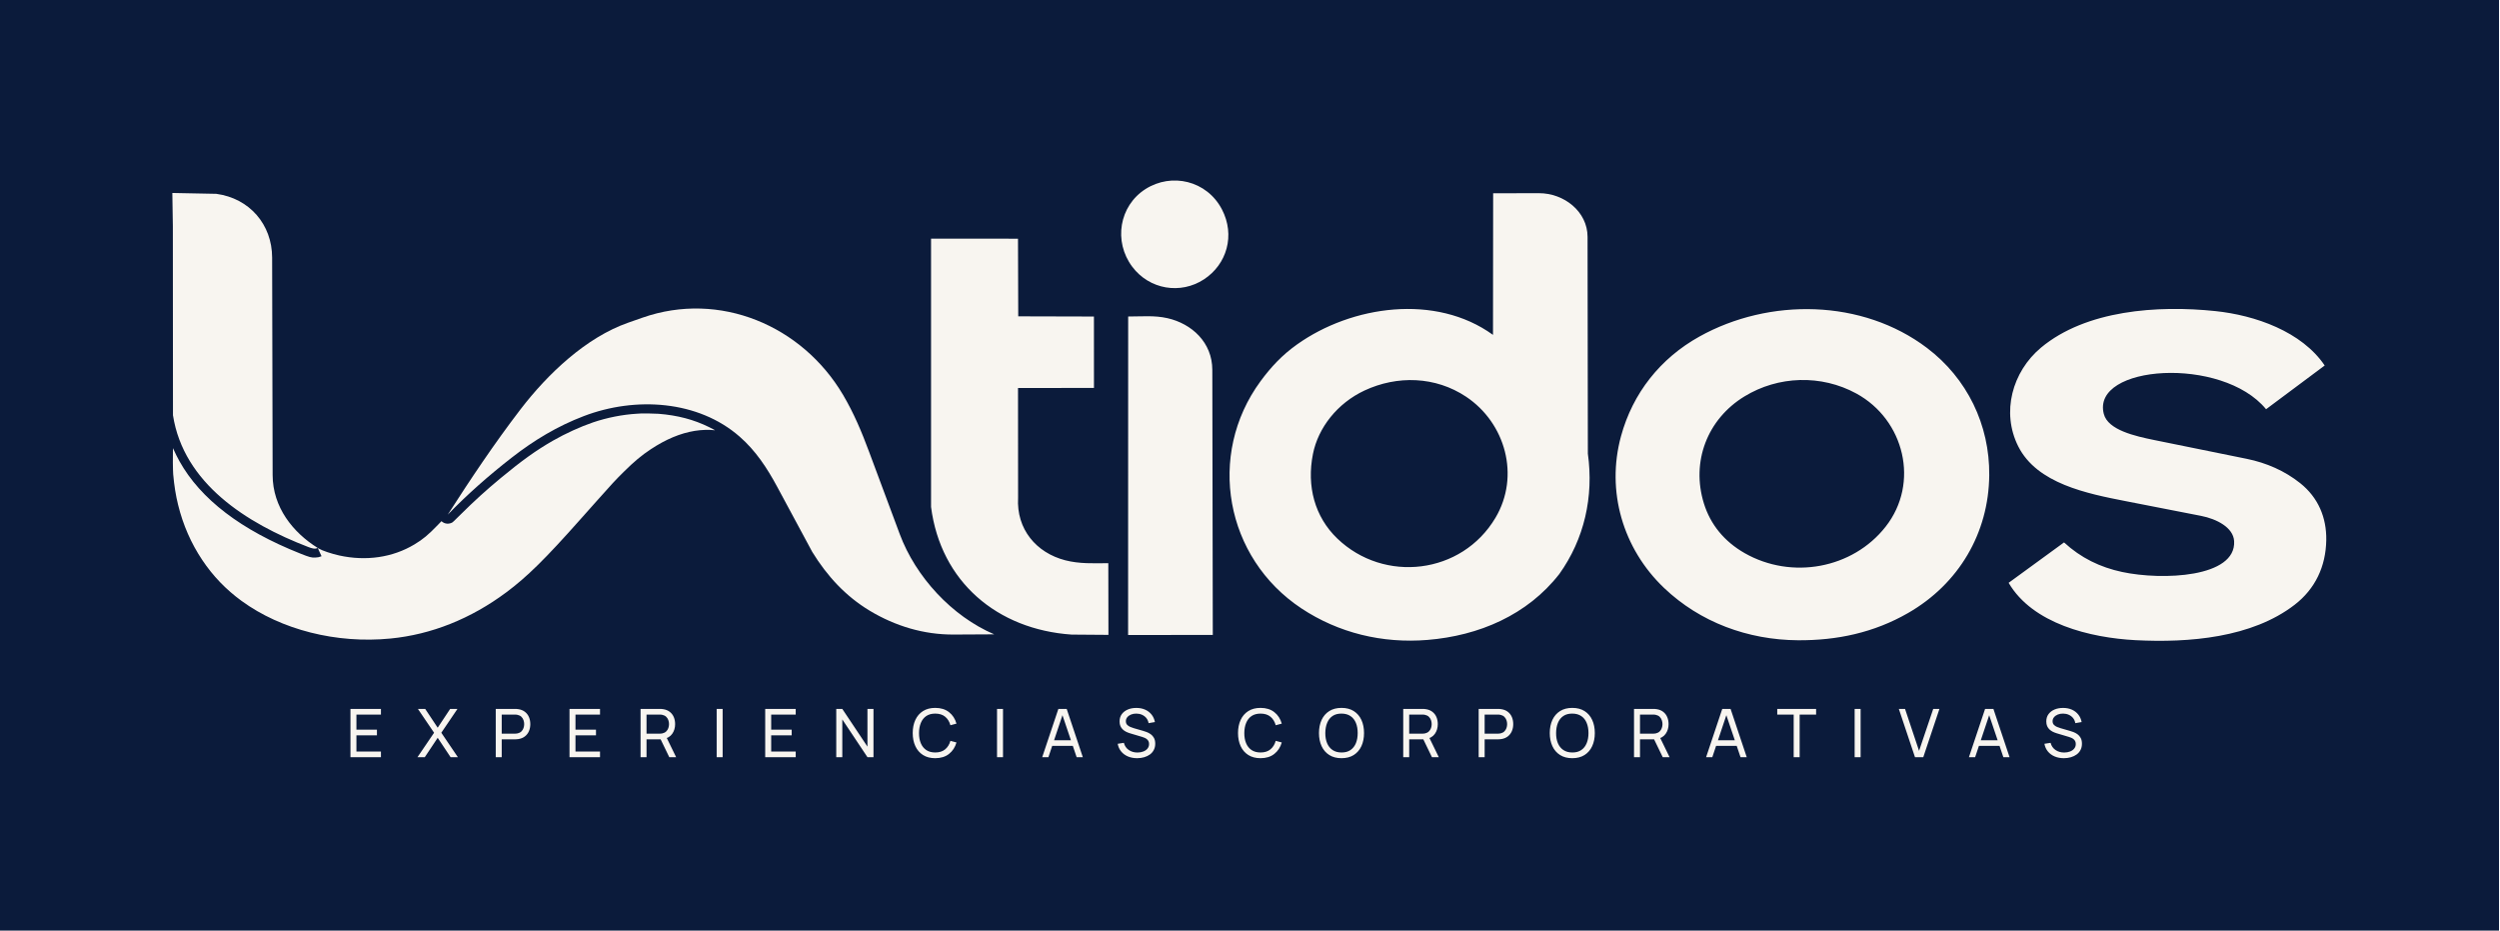
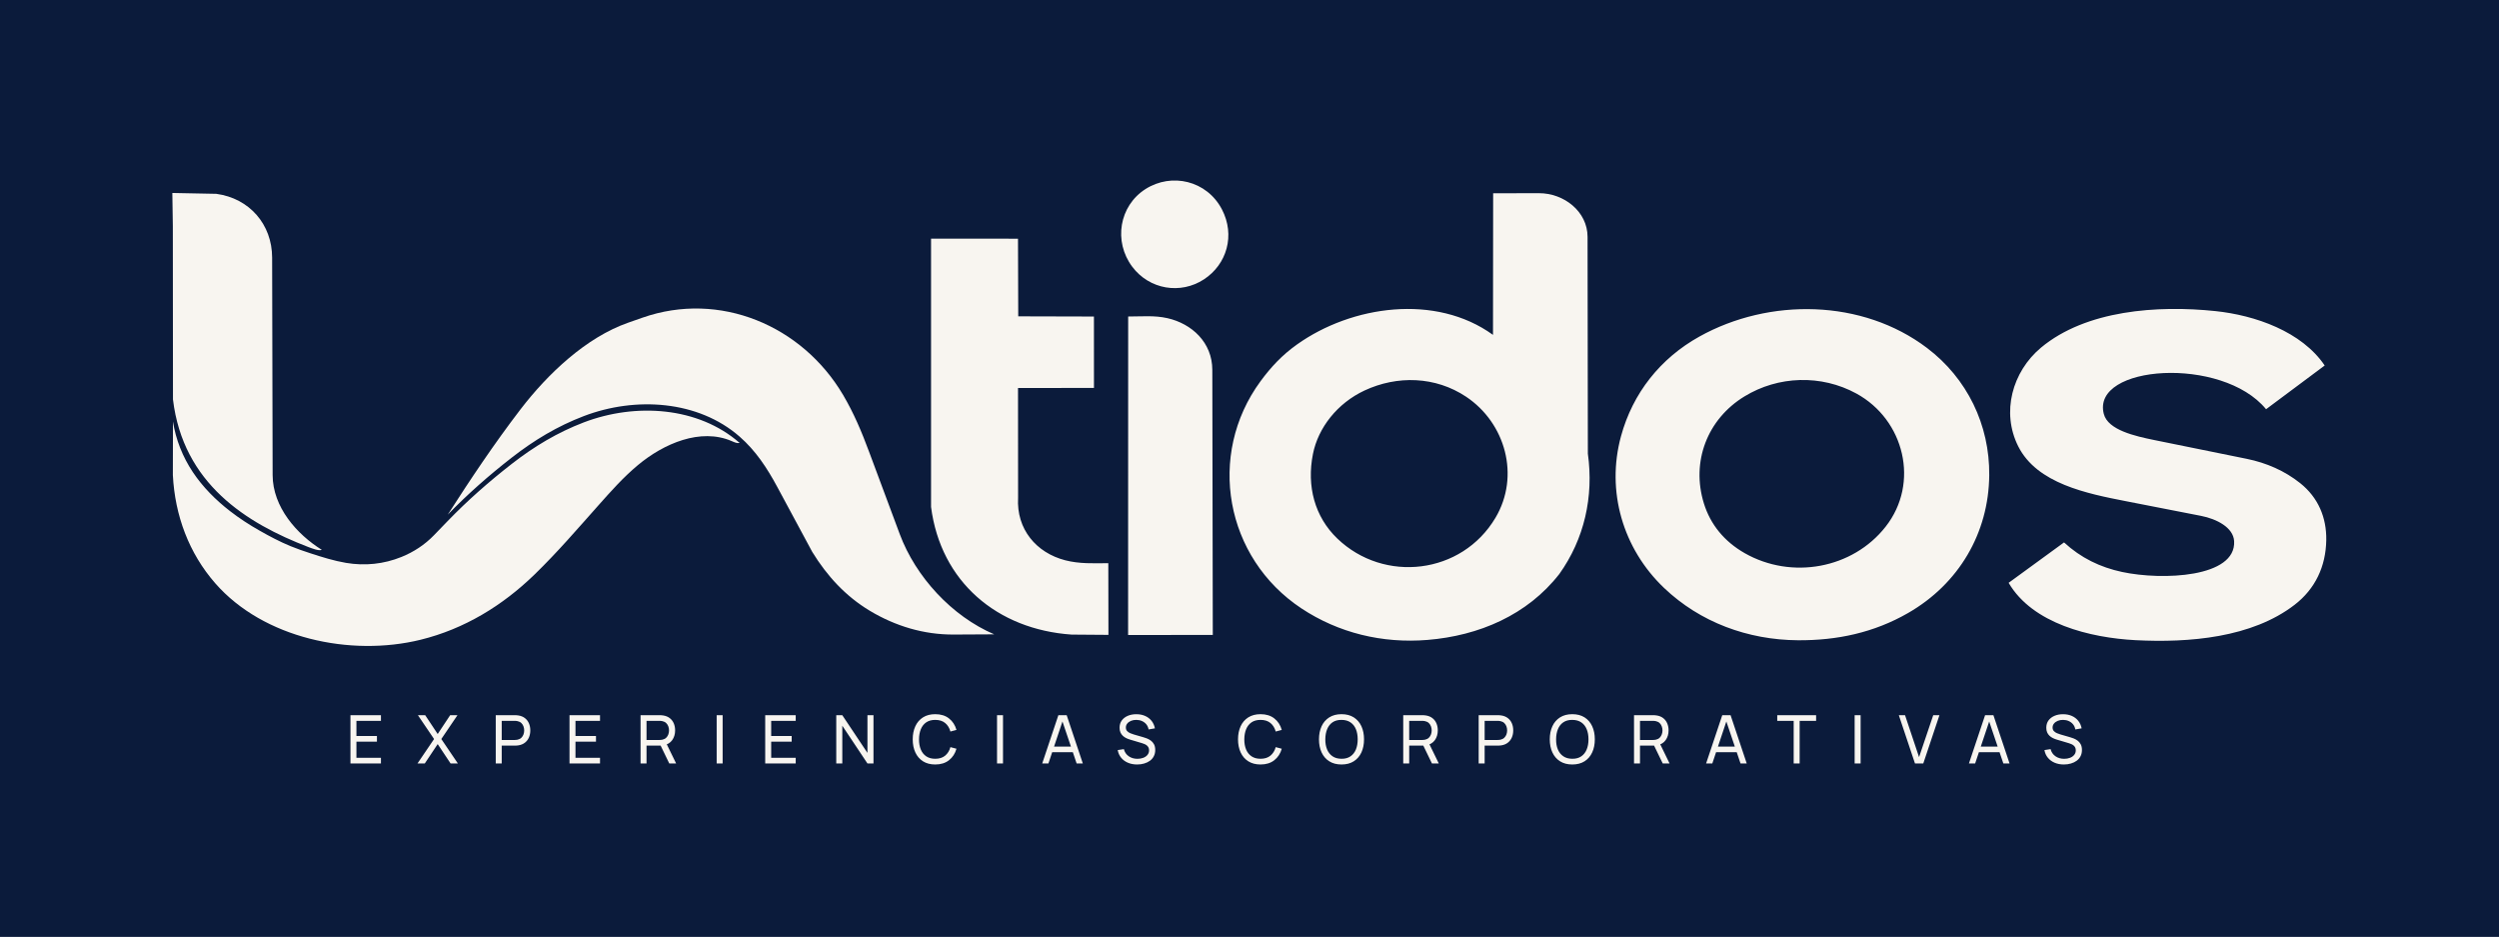
- <svg xmlns="http://www.w3.org/2000/svg" viewBox="-80 -80 1160 431.8" width="1160" height="431.8">
-   <rect id="Fondo" x="-80" y="-80" width="1160" height="431.8" fill="#0B1B3B" />
+ <svg xmlns="http://www.w3.org/2000/svg" viewBox="-80 -80 1160 434.72" width="1160" height="434.72">
+   <rect id="Fondo" x="-80" y="-80" width="1160" height="434.72" fill="#0B1B3B" />
  <g id="Logotipo">
-     <path id="gesto" fill="#F8F5F0" fill-rule="nonzero" d="M67.49 174.25C66.16 174.87 64.9 174.49 63.15 173.83C34.37 162.8 5.22 144.25 0.29 112.66L0.24 24.92L0 9.54L20.41 9.94C35.82 12.03 46.28 24.14 46.32 39.53L46.55 140.42C46.58 155.34 55.94 167.06 67.49 174.25M263.35 122.62C244.1 105.76 215.02 103.9 190.99 113.07C178.77 117.73 167.96 124.23 157.64 132.26C146.92 140.61 137.03 149.29 127.84 158.8C138.49 142.21 149.4 125.88 161.56 110.01C174.23 93.48 192.04 76.57 211.62 69.72L218.26 67.39C253.97 54.9 292.29 70.93 311.37 103.28C316.36 111.75 319.95 120.3 323.44 129.69L337.66 167.85C345.03 187.62 361.81 205.92 381.5 214.33L362.65 214.43C348.81 214.5 335.59 210.5 323.73 203.38C312.52 196.65 303.88 187.22 297.05 176.11L280.86 146.05C276.04 137.09 270.78 129.12 263.35 122.62M217.42 111.86C217.17 111.88 216.38 111.92 215.65 111.97C208.96 112.36 201.8 113.78 195.28 115.99C189.43 117.98 182.5 121.14 176.63 124.5C168.92 128.92 162.12 133.79 152.45 141.81C145.48 147.59 140.32 152.29 133.66 158.88C130.8 161.74 130.18 162.31 129.82 162.5C128.27 163.27 126.51 163.11 125.24 162.09L124.92 161.83 123.23 163.58C118.81 168.17 116.3 170.27 112.36 172.62C102.25 178.69 89.92 180.49 77.43 177.73C73.87 176.94 69.69 175.53 68.03 174.57L67.51 174.26 67.61 174.49C67.65 174.63 68.05 175.47 68.47 176.4L69.25 178.08 69 178.18C68.15 178.53 67.45 178.66 66.35 178.71C64.48 178.77 63.65 178.55 59.39 176.85C31.86 165.92 13.13 151.61 3.28 133.97C2.43 132.46 1.19 129.98 0.65 128.7L0.33 127.94 0.27 128.97C0.17 130.71 0.25 138.52 0.39 140.03C0.88 145.45 1.57 149.78 2.68 154.28C4.97 163.57 8.71 172.11 13.89 179.85C18.82 187.24 24.92 193.57 32.13 198.82C50.55 212.25 76.21 218.74 101.24 216.28C120.22 214.43 138.52 207.13 155.02 194.84C164.64 187.68 173.14 179.31 189.39 160.99C191.66 158.46 195.17 154.5 197.22 152.2C203.7 144.88 205.86 142.56 209.51 138.96C214.27 134.23 217.84 131.25 222.12 128.43C229.04 123.85 235.78 121.02 242.47 119.93C245.49 119.43 249.21 119.31 251.68 119.63C251.96 119.68 251.95 119.66 251.39 119.34C251.05 119.15 250.07 118.64 249.18 118.2C242.06 114.69 234.55 112.7 225.67 112C224.34 111.89 218.52 111.79 217.42 111.86" />
+     <path id="gesto" fill="#F8F5F0" fill-rule="nonzero" d="M69.37 175.12C68.03 175.73 64.9 174.49 63.15 173.83C34.37 162.8 4.99 144.4 0.29 105.34L0.23 24.91L0 9.54L20.41 9.94C35.82 12.03 46.29 24.14 46.32 39.53L46.55 140.42C46.59 155.34 57.82 167.93 69.37 175.12M263.35 122.62C244.1 105.76 215.02 103.9 190.99 113.07C178.77 117.73 167.96 124.23 157.64 132.26C146.92 140.61 137.03 149.29 127.84 158.8C138.49 142.21 149.4 125.88 161.56 110.01C174.23 93.48 192.04 76.57 211.62 69.72L218.26 67.39C253.97 54.9 292.29 70.93 311.37 103.28C316.36 111.75 319.95 120.3 323.44 129.69L337.66 167.85C345.03 187.62 361.81 205.92 381.5 214.33L362.65 214.43C348.81 214.5 335.59 210.5 323.73 203.38C312.52 196.65 303.88 187.22 297.05 176.11L280.86 146.05C276.04 137.09 270.78 129.12 263.35 122.62M263.35 125.54C262.02 125.78 260.9 125.21 259.58 124.64C245.18 118.47 228.15 125.76 216.1 135.82C209.31 141.49 203.67 147.85 197.77 154.49C187.94 165.53 178.78 176.23 168.11 186.59C153.25 201.02 135.55 211.84 115.25 216.84C82.66 224.85 42.29 216.18 19.96 190.69C7.67 176.67 1.19 159.14 0.24 140.43L0.29 115.58C1.6 123.98 4.79 131.99 9.51 139.06C14.17 146.05 20.18 152.05 26.81 157.18C31.13 160.52 35.72 163.51 40.48 166.2C45.1 168.83 49.89 171.36 54.8 173.39C57.86 174.65 60.99 175.71 64.13 176.74C69.55 178.51 75.01 180.22 80.64 181.18C89.36 182.65 98.13 181.76 106.35 178.43C112.04 176.13 117.16 172.77 121.42 168.37L127.84 161.73C137.03 152.22 146.92 143.53 157.64 135.18C167.96 127.15 178.77 120.66 190.99 115.99C215.02 106.83 244.1 108.69 263.35 125.54" />
    <path id="letras" fill="#F8F5F0" fill-rule="nonzero" d="M392.58 150.98C391.76 165.52 400.99 176.5 414.5 179.98C420.99 181.65 427.49 181.39 434.46 181.31L434.52 214.58L417.41 214.45C382.86 212.06 356.64 189.92 352.18 155.2L352.18 30.73L392.54 30.76L392.65 66.78L427.79 66.87L427.8 100L392.55 100.04ZM392.58 150.98M482.74 91.62L482.96 214.62L443.65 214.63L443.68 66.86C450.07 66.87 455.84 66.26 461.89 67.63C473.23 70.2 482.72 78.89 482.74 91.62M614.18 160.24C625.72 140.78 618.76 116.23 600.56 104.09C586.34 94.6 568.57 94.09 553.36 101.21C540.75 107.12 531.87 118.47 529.45 130.66C526.47 145.59 530.27 159.8 540.75 169.87C562.49 190.77 598.56 186.56 614.18 160.24M643.82 186.33C628.98 205.36 606.53 214.98 582.59 216.93C561.62 218.64 541.33 213.69 524.14 202.32C488.69 178.86 479.98 131.13 505.14 96.86C509.95 90.32 515.12 84.77 522.02 79.86C547.45 61.74 586.43 56.14 613.03 75.39L613.1 9.68L634.31 9.64C646.06 9.61 656.91 18.22 656.92 29.89L657.06 130.48C659.85 150.51 655.42 170.08 643.82 186.33M729.86 176.66C751.58 189.05 779.95 183.94 795.3 164.36C811.18 144.12 804.02 114.79 781.7 102.6C765.41 93.71 745.45 94.33 729.73 103.95C712.47 114.5 704.93 134.26 710.92 153.58C713.95 163.34 720.35 171.23 729.86 176.66M805.72 204.43C789.86 213.56 772.72 217.2 754.6 217.08C731.37 216.92 709.19 208.77 692.43 192.8C673.29 174.57 665.49 147.88 672.45 122.39C677.9 102.41 690.69 86.27 708.83 76.17C741.3 58.1 784.47 58.72 814.49 81.45C833.13 95.57 843.61 117.11 843.38 140.53C843.11 167.38 829.24 190.91 805.72 204.43M985.12 200.63C965.33 215.89 936.18 218.34 911.26 217.04C890.28 215.95 863.46 209.41 852.38 190.43L878.1 171.68C885.91 178.88 894.88 183.23 905.07 185.4C923.74 189.39 958.05 187.99 957.05 171.08C956.67 164.71 948.88 160.77 941.67 159.36L906.86 152.56C888.69 149.01 865.56 144.41 856.84 127.11C848.88 111.31 854.06 92.45 867.41 81.3C888.3 63.88 921.52 61.55 948.27 64.34C966.88 66.28 988.44 73.85 999.09 89.59L971.88 109.88C951.51 85.06 890.64 89.24 896.56 112.08C898.5 119.57 911.18 122.39 920.06 124.2L962.89 132.9C972.08 134.77 980.53 138.46 987.72 144.19C996.09 150.86 1000 160.15 999.82 170.64C999.61 182.79 994.75 193.21 985.12 200.63" />
    <path id="punto-i" fill="#F8F5F0" fill-rule="nonzero" d="M487.2 17.15C493.45 29.14 489.52 42.64 478.86 49.62C468.05 56.71 453.56 54.39 445.6 43.8C436.74 32.01 439.56 15.5 451.69 7.75C463.83 0 480.21 3.76 487.2 17.15" />
  </g>
  <g id="Descriptor">
-     <path id="descriptor" fill="#F8F5F0" fill-rule="nonzero" d="M96.83 271.33L82.68 271.33L82.68 248.93L96.83 248.93L96.83 251.56L85.45 251.56L85.45 258.57L94.97 258.57L94.97 261.2L85.45 261.2L85.45 268.7L96.83 268.7L96.83 271.33ZM117.18 271.33L113.79 271.33L121.49 259.99L113.99 248.93L117.37 248.93L123.17 257.66L128.96 248.93L132.35 248.93L124.85 259.99L132.54 271.33L129.16 271.33L123.17 262.34L117.18 271.33ZM152.89 271.33L150.12 271.33L150.12 248.93L158.97 248.93Q159.3 248.93 159.75 248.95Q160.2 248.98 160.62 249.05L160.62 249.05Q162.44 249.33 163.67 250.3Q164.91 251.26 165.53 252.73Q166.16 254.2 166.16 255.99L166.16 255.99Q166.16 257.77 165.53 259.24Q164.9 260.71 163.66 261.68Q162.42 262.65 160.62 262.93L160.62 262.93Q160.2 262.99 159.75 263.02Q159.3 263.05 158.97 263.05L158.97 263.05L152.89 263.05L152.89 271.33ZM152.89 251.56L152.89 260.43L158.88 260.43Q159.17 260.43 159.55 260.39Q159.93 260.36 160.28 260.29L160.28 260.29Q161.35 260.04 162.03 259.38Q162.7 258.71 163.01 257.82Q163.32 256.93 163.32 255.99L163.32 255.99Q163.32 255.06 163.01 254.16Q162.7 253.27 162.03 252.6Q161.35 251.93 160.28 251.7L160.28 251.7Q159.93 251.61 159.55 251.58Q159.17 251.56 158.88 251.56L158.88 251.56L152.89 251.56ZM198.52 271.33L184.36 271.33L184.36 248.93L198.52 248.93L198.52 251.56L187.13 251.56L187.13 258.57L196.65 258.57L196.65 261.2L187.13 261.2L187.13 268.7L198.52 268.7L198.52 271.33ZM220.11 271.33L217.34 271.33L217.34 248.93L226.19 248.93Q226.52 248.93 226.97 248.95Q227.42 248.98 227.84 249.05L227.84 249.05Q229.66 249.33 230.9 250.3Q232.13 251.26 232.76 252.73Q233.38 254.2 233.38 255.99L233.38 255.99Q233.38 258.59 232.03 260.5Q230.67 262.4 228.06 262.88L228.06 262.88L227 263.05L220.11 263.05L220.11 271.33ZM233.85 271.33L230.67 271.33L226.25 262.21L228.99 261.37L233.85 271.33ZM220.11 251.56L220.11 260.43L226.1 260.43Q226.39 260.43 226.78 260.39Q227.16 260.36 227.5 260.29L227.5 260.29Q228.57 260.04 229.25 259.38Q229.93 258.71 230.24 257.82Q230.55 256.93 230.55 255.99L230.55 255.99Q230.55 255.06 230.24 254.16Q229.93 253.27 229.25 252.6Q228.57 251.93 227.5 251.7L227.5 251.7Q227.16 251.61 226.78 251.58Q226.39 251.56 226.1 251.56L226.1 251.56L220.11 251.56ZM255.44 271.33L252.67 271.33L252.67 248.93L255.44 248.93L255.44 271.33ZM289.36 271.33L275.2 271.33L275.2 248.93L289.36 248.93L289.36 251.56L277.97 251.56L277.97 258.57L287.49 258.57L287.49 261.2L277.97 261.2L277.97 268.7L289.36 268.7L289.36 271.33ZM310.98 271.33L308.18 271.33L308.18 248.93L310.98 248.93L322.66 266.43L322.66 248.93L325.46 248.93L325.46 271.33L322.66 271.33L310.98 253.81L310.98 271.33ZM354.12 271.8L354.12 271.8Q350.78 271.8 348.44 270.32Q346.11 268.84 344.89 266.21Q343.67 263.58 343.67 260.13L343.67 260.13Q343.67 256.68 344.89 254.05Q346.11 251.42 348.44 249.94Q350.78 248.46 354.12 248.46L354.12 248.46Q358.01 248.46 360.52 250.44Q363.03 252.41 363.98 255.76L363.98 255.76L361.17 256.51Q360.48 254 358.72 252.55Q356.97 251.11 354.12 251.11L354.12 251.11Q351.62 251.11 349.95 252.24Q348.29 253.38 347.45 255.41Q346.61 257.44 346.59 260.13L346.59 260.13Q346.58 262.81 347.42 264.84Q348.26 266.87 349.94 268.01Q351.62 269.15 354.12 269.15L354.12 269.15Q356.97 269.15 358.72 267.7Q360.48 266.24 361.17 263.75L361.17 263.75L363.98 264.5Q363.03 267.83 360.52 269.81Q358.01 271.8 354.12 271.8ZM385.58 271.33L382.81 271.33L382.81 248.93L385.58 248.93L385.58 271.33ZM406.66 271.33L403.78 271.33L411.28 248.93L415.14 248.93L422.63 271.33L419.76 271.33L412.74 250.55L413.61 250.55L406.66 271.33ZM419.02 266.09L407.39 266.09L407.39 263.49L419.02 263.49L419.02 266.09ZM447.85 271.8L447.85 271.8Q445.47 271.8 443.57 270.99Q441.66 270.18 440.43 268.68Q439.19 267.18 438.82 265.12L438.82 265.12L441.68 264.67Q442.22 266.79 443.94 267.98Q445.66 269.17 447.99 269.17L447.99 269.17Q449.5 269.17 450.72 268.69Q451.94 268.22 452.66 267.33Q453.38 266.45 453.38 265.23L453.38 265.23Q453.38 264.49 453.12 263.95Q452.86 263.41 452.42 263.03Q451.98 262.65 451.42 262.39Q450.86 262.12 450.25 261.95L450.25 261.95L444.54 260.25Q443.61 259.97 442.74 259.55Q441.86 259.12 441.18 258.47Q440.5 257.83 440.09 256.92Q439.69 256.01 439.69 254.76L439.69 254.76Q439.69 252.77 440.72 251.36Q441.76 249.96 443.53 249.21Q445.3 248.46 447.53 248.48L447.53 248.48Q449.78 248.49 451.56 249.28Q453.34 250.07 454.52 251.53Q455.69 252.99 456.1 255.03L456.1 255.03L453.16 255.54Q452.92 254.17 452.12 253.18Q451.32 252.2 450.12 251.66Q448.93 251.12 447.5 251.11L447.5 251.11Q446.13 251.09 445.02 251.54Q443.92 251.99 443.26 252.8Q442.61 253.6 442.61 254.64L442.61 254.64Q442.61 255.67 443.2 256.3Q443.79 256.93 444.66 257.29Q445.52 257.66 446.34 257.89L446.34 257.89L450.61 259.12Q451.34 259.32 452.29 259.68Q453.25 260.04 454.15 260.68Q455.06 261.33 455.65 262.39Q456.24 263.46 456.24 265.08L456.24 265.08Q456.24 266.69 455.59 267.95Q454.95 269.21 453.8 270.06Q452.64 270.91 451.12 271.35Q449.6 271.8 447.85 271.8ZM505.12 271.8L505.12 271.8Q501.78 271.8 499.44 270.32Q497.11 268.84 495.89 266.21Q494.67 263.58 494.67 260.13L494.67 260.13Q494.67 256.68 495.89 254.05Q497.11 251.42 499.44 249.94Q501.78 248.46 505.12 248.46L505.12 248.46Q509.01 248.46 511.52 250.44Q514.03 252.41 514.98 255.76L514.98 255.76L512.17 256.51Q511.48 254 509.72 252.55Q507.97 251.11 505.12 251.11L505.12 251.11Q502.62 251.11 500.95 252.24Q499.29 253.38 498.45 255.41Q497.61 257.44 497.59 260.13L497.59 260.13Q497.58 262.81 498.42 264.84Q499.26 266.87 500.94 268.01Q502.62 269.15 505.12 269.15L505.12 269.15Q507.97 269.15 509.72 267.7Q511.48 266.24 512.17 263.75L512.17 263.75L514.98 264.5Q514.03 267.83 511.52 269.81Q509.01 271.8 505.12 271.8ZM542.71 271.8L542.71 271.8Q539.36 271.8 537.03 270.32Q534.69 268.84 533.47 266.21Q532.25 263.58 532.25 260.13L532.25 260.13Q532.25 256.68 533.47 254.05Q534.69 251.42 537.03 249.94Q539.36 248.46 542.71 248.46L542.71 248.46Q546.07 248.46 548.4 249.94Q550.73 251.42 551.95 254.05Q553.16 256.68 553.16 260.13L553.16 260.13Q553.16 263.58 551.95 266.21Q550.73 268.84 548.4 270.32Q546.07 271.8 542.71 271.8ZM542.71 269.15L542.71 269.15Q545.21 269.17 546.88 268.02Q548.55 266.88 549.39 264.84Q550.22 262.81 550.22 260.13L550.22 260.13Q550.22 257.44 549.39 255.42Q548.55 253.39 546.88 252.26Q545.21 251.12 542.71 251.11L542.71 251.11Q540.2 251.09 538.54 252.23Q536.89 253.36 536.05 255.4Q535.21 257.44 535.19 260.13L535.19 260.13Q535.18 262.81 536.02 264.83Q536.86 266.85 538.53 267.99Q540.2 269.14 542.71 269.15ZM574.13 271.33L571.36 271.33L571.36 248.93L580.21 248.93Q580.54 248.93 580.99 248.95Q581.44 248.98 581.86 249.05L581.86 249.05Q583.68 249.33 584.92 250.3Q586.16 251.26 586.78 252.73Q587.4 254.2 587.4 255.99L587.4 255.99Q587.4 258.59 586.05 260.5Q584.69 262.4 582.08 262.88L582.08 262.88L581.02 263.05L574.13 263.05L574.13 271.33ZM587.87 271.33L584.69 271.33L580.28 262.21L583.01 261.37L587.87 271.33ZM574.13 251.56L574.13 260.43L580.12 260.43Q580.42 260.43 580.8 260.39Q581.18 260.36 581.52 260.29L581.52 260.29Q582.59 260.04 583.27 259.38Q583.95 258.71 584.26 257.82Q584.57 256.93 584.57 255.99L584.57 255.99Q584.57 255.06 584.26 254.16Q583.95 253.27 583.27 252.6Q582.59 251.93 581.52 251.7L581.52 251.7Q581.18 251.61 580.8 251.58Q580.42 251.56 580.12 251.56L580.12 251.56L574.13 251.56ZM609.15 271.33L606.38 271.33L606.38 248.93L615.23 248.93Q615.56 248.93 616.01 248.95Q616.46 248.98 616.88 249.05L616.88 249.05Q618.7 249.33 619.94 250.3Q621.18 251.26 621.8 252.73Q622.42 254.2 622.42 255.99L622.42 255.99Q622.42 257.77 621.79 259.24Q621.16 260.71 619.92 261.68Q618.69 262.65 616.88 262.93L616.88 262.93Q616.46 262.99 616.01 263.02Q615.56 263.05 615.23 263.05L615.23 263.05L609.15 263.05L609.15 271.33ZM609.15 251.56L609.15 260.43L615.14 260.43Q615.44 260.43 615.82 260.39Q616.2 260.36 616.54 260.29L616.54 260.29Q617.61 260.04 618.29 259.38Q618.97 258.71 619.28 257.82Q619.59 256.93 619.59 255.99L619.59 255.99Q619.59 255.06 619.28 254.16Q618.97 253.27 618.29 252.6Q617.61 251.93 616.54 251.7L616.54 251.7Q616.2 251.61 615.82 251.58Q615.44 251.56 615.14 251.56L615.14 251.56L609.15 251.56ZM649.83 271.8L649.83 271.8Q646.49 271.8 644.15 270.32Q641.82 268.84 640.6 266.21Q639.38 263.58 639.38 260.13L639.38 260.13Q639.38 256.68 640.6 254.05Q641.82 251.42 644.15 249.94Q646.49 248.46 649.83 248.46L649.83 248.46Q653.19 248.46 655.53 249.94Q657.86 251.42 659.07 254.05Q660.29 256.68 660.29 260.13L660.29 260.13Q660.29 263.58 659.07 266.21Q657.86 268.84 655.53 270.32Q653.19 271.8 649.83 271.8ZM649.83 269.15L649.83 269.15Q652.34 269.17 654.01 268.02Q655.68 266.88 656.51 264.84Q657.35 262.81 657.35 260.13L657.35 260.13Q657.35 257.44 656.51 255.42Q655.68 253.39 654.01 252.26Q652.34 251.12 649.83 251.11L649.83 251.11Q647.33 251.09 645.67 252.23Q644.01 253.36 643.17 255.4Q642.33 257.44 642.32 260.13L642.32 260.13Q642.3 262.81 643.14 264.83Q643.98 266.85 645.66 267.99Q647.33 269.14 649.83 269.15ZM681.26 271.33L678.49 271.33L678.49 248.93L687.34 248.93Q687.67 248.93 688.12 248.95Q688.57 248.98 688.99 249.05L688.99 249.05Q690.81 249.33 692.05 250.3Q693.28 251.26 693.9 252.73Q694.53 254.2 694.53 255.99L694.53 255.99Q694.53 258.59 693.17 260.5Q691.82 262.4 689.21 262.88L689.21 262.88L688.15 263.05L681.26 263.05L681.26 271.33ZM694.99 271.33L691.82 271.33L687.4 262.21L690.14 261.37L694.99 271.33ZM681.26 251.56L681.26 260.43L687.25 260.43Q687.54 260.43 687.92 260.39Q688.3 260.36 688.65 260.29L688.65 260.29Q689.72 260.04 690.4 259.38Q691.07 258.71 691.38 257.82Q691.7 256.93 691.7 255.99L691.7 255.99Q691.7 255.06 691.38 254.16Q691.07 253.27 690.4 252.6Q689.72 251.93 688.65 251.7L688.65 251.7Q688.3 251.61 687.92 251.58Q687.54 251.56 687.25 251.56L687.25 251.56L681.26 251.56ZM714.83 271.33L711.95 271.33L719.45 248.93L723.31 248.93L730.81 271.33L727.93 271.33L720.91 250.55L721.78 250.55L714.83 271.33ZM727.2 266.09L715.56 266.09L715.56 263.49L727.2 263.49L727.2 266.09ZM755.37 271.33L752.6 271.33L752.6 251.56L744.97 251.56L744.97 248.93L763.01 248.93L763.01 251.56L755.37 251.56L755.37 271.33ZM783.67 271.33L780.9 271.33L780.9 248.93L783.67 248.93L783.67 271.33ZM812.76 271.33L808.91 271.33L801.41 248.93L804.29 248.93L810.8 268.39L817.38 248.93L820.26 248.93L812.76 271.33ZM836.83 271.33L833.95 271.33L841.45 248.93L845.31 248.93L852.81 271.33L849.93 271.33L842.91 250.55L843.79 250.55L836.83 271.33ZM849.2 266.09L837.56 266.09L837.56 263.49L849.2 263.49L849.2 266.09ZM878.03 271.8L878.03 271.8Q875.65 271.8 873.74 270.99Q871.84 270.18 870.6 268.68Q869.36 267.18 868.99 265.12L868.99 265.12L871.85 264.67Q872.4 266.79 874.11 267.98Q875.83 269.17 878.17 269.17L878.17 269.17Q879.68 269.17 880.9 268.69Q882.12 268.22 882.83 267.33Q883.55 266.45 883.55 265.23L883.55 265.23Q883.55 264.49 883.29 263.95Q883.04 263.41 882.59 263.03Q882.15 262.65 881.59 262.39Q881.03 262.12 880.42 261.95L880.42 261.95L874.71 260.25Q873.78 259.97 872.91 259.55Q872.04 259.12 871.35 258.47Q870.67 257.83 870.26 256.92Q869.86 256.01 869.86 254.76L869.86 254.76Q869.86 252.77 870.89 251.36Q871.93 249.96 873.7 249.21Q875.48 248.46 877.7 248.48L877.7 248.48Q879.96 248.49 881.74 249.28Q883.52 250.07 884.69 251.53Q885.87 252.99 886.27 255.03L886.27 255.03L883.33 255.54Q883.1 254.17 882.3 253.18Q881.5 252.2 880.3 251.66Q879.1 251.12 877.67 251.11L877.67 251.11Q876.3 251.09 875.2 251.54Q874.09 251.99 873.44 252.8Q872.78 253.6 872.78 254.64L872.78 254.64Q872.78 255.67 873.38 256.3Q873.97 256.93 874.83 257.29Q875.69 257.66 876.52 257.89L876.52 257.89L880.78 259.12Q881.51 259.32 882.47 259.68Q883.42 260.04 884.33 260.68Q885.23 261.33 885.82 262.39Q886.41 263.46 886.41 265.08L886.41 265.08Q886.41 266.69 885.77 267.95Q885.12 269.21 883.97 270.06Q882.82 270.91 881.29 271.35Q879.77 271.8 878.03 271.8Z" />
+     <path id="descriptor" fill="#F8F5F0" fill-rule="nonzero" d="M96.83 274.25L82.68 274.25L82.68 251.85L96.83 251.85L96.83 254.48L85.45 254.48L85.45 261.49L94.97 261.49L94.97 264.12L85.45 264.12L85.45 271.62L96.83 271.62L96.83 274.25ZM117.18 274.25L113.79 274.25L121.49 262.91L113.99 251.85L117.37 251.85L123.17 260.58L128.96 251.85L132.35 251.85L124.85 262.91L132.54 274.25L129.16 274.25L123.17 265.26L117.18 274.25ZM152.89 274.25L150.12 274.25L150.12 251.85L158.97 251.85Q159.3 251.85 159.75 251.87Q160.2 251.9 160.62 251.97L160.62 251.97Q162.44 252.25 163.67 253.22Q164.91 254.18 165.53 255.65Q166.16 257.12 166.16 258.91L166.16 258.91Q166.16 260.69 165.53 262.16Q164.9 263.63 163.66 264.6Q162.42 265.57 160.62 265.85L160.62 265.85Q160.2 265.91 159.75 265.94Q159.3 265.97 158.97 265.97L158.97 265.97L152.89 265.97L152.89 274.25ZM152.89 254.48L152.89 263.35L158.88 263.35Q159.17 263.35 159.55 263.31Q159.93 263.28 160.28 263.21L160.28 263.21Q161.35 262.96 162.03 262.3Q162.7 261.63 163.01 260.74Q163.32 259.85 163.32 258.91L163.32 258.91Q163.32 257.98 163.01 257.08Q162.7 256.19 162.03 255.52Q161.35 254.85 160.28 254.62L160.28 254.62Q159.93 254.53 159.55 254.5Q159.17 254.48 158.88 254.48L158.88 254.48L152.89 254.48ZM198.52 274.25L184.36 274.25L184.36 251.85L198.52 251.85L198.52 254.48L187.13 254.48L187.13 261.49L196.65 261.49L196.65 264.12L187.13 264.12L187.13 271.62L198.52 271.62L198.52 274.25ZM220.11 274.25L217.34 274.25L217.34 251.85L226.19 251.85Q226.52 251.85 226.97 251.87Q227.42 251.9 227.84 251.97L227.84 251.97Q229.66 252.25 230.9 253.22Q232.13 254.18 232.76 255.65Q233.38 257.12 233.38 258.91L233.38 258.91Q233.38 261.51 232.03 263.42Q230.67 265.32 228.06 265.8L228.06 265.8L227 265.97L220.11 265.97L220.11 274.25ZM233.85 274.25L230.67 274.25L226.25 265.13L228.99 264.29L233.85 274.25ZM220.11 254.48L220.11 263.35L226.1 263.35Q226.39 263.35 226.78 263.31Q227.16 263.28 227.5 263.21L227.5 263.21Q228.57 262.96 229.25 262.3Q229.93 261.63 230.24 260.74Q230.55 259.85 230.55 258.91L230.55 258.91Q230.55 257.98 230.24 257.08Q229.93 256.19 229.25 255.52Q228.57 254.85 227.5 254.62L227.5 254.62Q227.16 254.53 226.78 254.5Q226.39 254.48 226.1 254.48L226.1 254.48L220.11 254.48ZM255.44 274.25L252.67 274.25L252.67 251.85L255.44 251.85L255.44 274.25ZM289.36 274.25L275.2 274.25L275.2 251.85L289.36 251.85L289.36 254.48L277.97 254.48L277.97 261.49L287.49 261.49L287.49 264.12L277.97 264.12L277.97 271.62L289.36 271.62L289.36 274.25ZM310.98 274.25L308.18 274.25L308.18 251.85L310.98 251.85L322.66 269.35L322.66 251.85L325.46 251.85L325.46 274.25L322.66 274.25L310.98 256.73L310.98 274.25ZM354.12 274.72L354.12 274.72Q350.78 274.72 348.44 273.24Q346.11 271.76 344.89 269.13Q343.67 266.5 343.67 263.05L343.67 263.05Q343.67 259.6 344.89 256.97Q346.11 254.34 348.44 252.86Q350.78 251.38 354.12 251.38L354.12 251.38Q358.01 251.38 360.52 253.36Q363.03 255.33 363.98 258.68L363.98 258.68L361.17 259.43Q360.48 256.92 358.72 255.47Q356.97 254.03 354.12 254.03L354.12 254.03Q351.62 254.03 349.95 255.16Q348.29 256.3 347.45 258.33Q346.61 260.36 346.59 263.05L346.59 263.05Q346.58 265.73 347.42 267.76Q348.26 269.79 349.94 270.93Q351.62 272.07 354.12 272.07L354.12 272.07Q356.97 272.07 358.72 270.62Q360.48 269.16 361.17 266.67L361.17 266.67L363.98 267.42Q363.03 270.75 360.52 272.73Q358.01 274.72 354.12 274.72ZM385.58 274.25L382.81 274.25L382.81 251.85L385.58 251.85L385.58 274.25ZM406.66 274.25L403.78 274.25L411.28 251.85L415.14 251.85L422.63 274.25L419.76 274.25L412.74 253.47L413.61 253.47L406.66 274.25ZM419.02 269.01L407.39 269.01L407.39 266.41L419.02 266.41L419.02 269.01ZM447.85 274.72L447.85 274.72Q445.47 274.72 443.57 273.91Q441.66 273.1 440.43 271.6Q439.19 270.1 438.82 268.04L438.82 268.04L441.68 267.59Q442.22 269.71 443.94 270.9Q445.66 272.09 447.99 272.09L447.99 272.09Q449.5 272.09 450.72 271.61Q451.94 271.14 452.66 270.25Q453.38 269.37 453.38 268.15L453.38 268.15Q453.38 267.41 453.12 266.87Q452.86 266.33 452.42 265.95Q451.98 265.57 451.42 265.31Q450.86 265.04 450.25 264.87L450.25 264.87L444.54 263.17Q443.61 262.89 442.74 262.47Q441.86 262.04 441.18 261.39Q440.5 260.75 440.09 259.84Q439.69 258.93 439.69 257.68L439.69 257.68Q439.69 255.69 440.72 254.28Q441.76 252.88 443.53 252.13Q445.3 251.38 447.53 251.4L447.53 251.4Q449.78 251.41 451.56 252.2Q453.34 252.99 454.52 254.45Q455.69 255.91 456.1 257.95L456.1 257.95L453.16 258.46Q452.92 257.09 452.12 256.1Q451.32 255.12 450.12 254.58Q448.93 254.04 447.5 254.03L447.5 254.03Q446.13 254.01 445.02 254.46Q443.92 254.91 443.26 255.72Q442.61 256.52 442.61 257.56L442.61 257.56Q442.61 258.59 443.2 259.22Q443.79 259.85 444.66 260.21Q445.52 260.58 446.34 260.81L446.34 260.81L450.61 262.04Q451.34 262.24 452.29 262.6Q453.25 262.96 454.15 263.6Q455.06 264.25 455.65 265.31Q456.24 266.38 456.24 268L456.24 268Q456.24 269.61 455.59 270.87Q454.95 272.13 453.8 272.98Q452.64 273.83 451.12 274.27Q449.6 274.72 447.85 274.72ZM505.12 274.72L505.12 274.72Q501.78 274.72 499.44 273.24Q497.11 271.76 495.89 269.13Q494.67 266.5 494.67 263.05L494.67 263.05Q494.67 259.6 495.89 256.97Q497.11 254.34 499.44 252.86Q501.78 251.38 505.12 251.38L505.12 251.38Q509.01 251.38 511.52 253.36Q514.03 255.33 514.98 258.68L514.98 258.68L512.17 259.43Q511.48 256.92 509.72 255.47Q507.97 254.03 505.12 254.03L505.12 254.03Q502.62 254.03 500.95 255.16Q499.29 256.3 498.45 258.33Q497.61 260.36 497.59 263.05L497.59 263.05Q497.58 265.73 498.42 267.76Q499.26 269.79 500.94 270.93Q502.62 272.07 505.12 272.07L505.12 272.07Q507.97 272.07 509.72 270.62Q511.48 269.16 512.17 266.67L512.17 266.67L514.98 267.42Q514.03 270.75 511.52 272.73Q509.01 274.72 505.12 274.72ZM542.71 274.72L542.71 274.72Q539.36 274.72 537.03 273.24Q534.69 271.76 533.47 269.13Q532.25 266.5 532.25 263.05L532.25 263.05Q532.25 259.6 533.47 256.97Q534.69 254.34 537.03 252.86Q539.36 251.38 542.71 251.38L542.71 251.38Q546.07 251.38 548.4 252.86Q550.73 254.34 551.95 256.97Q553.16 259.6 553.16 263.05L553.16 263.05Q553.16 266.5 551.95 269.13Q550.73 271.76 548.4 273.24Q546.07 274.72 542.71 274.72ZM542.71 272.07L542.71 272.07Q545.21 272.09 546.88 270.94Q548.55 269.8 549.39 267.76Q550.22 265.73 550.22 263.05L550.22 263.05Q550.22 260.36 549.39 258.34Q548.55 256.31 546.88 255.18Q545.21 254.04 542.71 254.03L542.71 254.03Q540.2 254.01 538.54 255.15Q536.89 256.28 536.05 258.32Q535.21 260.36 535.19 263.05L535.19 263.05Q535.18 265.73 536.02 267.75Q536.86 269.77 538.53 270.91Q540.2 272.06 542.71 272.07ZM574.13 274.25L571.36 274.25L571.36 251.85L580.21 251.85Q580.54 251.85 580.99 251.87Q581.44 251.9 581.86 251.97L581.86 251.97Q583.68 252.25 584.92 253.22Q586.16 254.18 586.78 255.65Q587.4 257.12 587.4 258.91L587.4 258.91Q587.4 261.51 586.05 263.42Q584.69 265.32 582.08 265.8L582.08 265.8L581.02 265.97L574.13 265.97L574.13 274.25ZM587.87 274.25L584.69 274.25L580.28 265.13L583.01 264.29L587.87 274.25ZM574.13 254.48L574.13 263.35L580.12 263.35Q580.42 263.35 580.8 263.31Q581.18 263.28 581.52 263.21L581.52 263.21Q582.59 262.96 583.27 262.3Q583.95 261.63 584.26 260.74Q584.57 259.85 584.57 258.91L584.57 258.91Q584.57 257.98 584.26 257.08Q583.95 256.19 583.27 255.52Q582.59 254.85 581.52 254.62L581.52 254.62Q581.18 254.53 580.8 254.5Q580.42 254.48 580.12 254.48L580.12 254.48L574.13 254.48ZM609.15 274.25L606.38 274.25L606.38 251.85L615.23 251.85Q615.56 251.85 616.01 251.87Q616.46 251.9 616.88 251.97L616.88 251.97Q618.7 252.25 619.94 253.22Q621.18 254.18 621.8 255.65Q622.42 257.12 622.42 258.91L622.42 258.91Q622.42 260.69 621.79 262.16Q621.16 263.63 619.92 264.6Q618.69 265.57 616.88 265.85L616.88 265.85Q616.46 265.91 616.01 265.94Q615.56 265.97 615.23 265.97L615.23 265.97L609.15 265.97L609.15 274.25ZM609.15 254.48L609.15 263.35L615.14 263.35Q615.44 263.35 615.82 263.31Q616.2 263.28 616.54 263.21L616.54 263.21Q617.61 262.96 618.29 262.3Q618.97 261.63 619.28 260.74Q619.59 259.85 619.59 258.91L619.59 258.91Q619.59 257.98 619.28 257.08Q618.97 256.19 618.29 255.52Q617.61 254.85 616.54 254.62L616.54 254.62Q616.2 254.53 615.82 254.5Q615.44 254.48 615.14 254.48L615.14 254.48L609.15 254.48ZM649.83 274.72L649.83 274.72Q646.49 274.72 644.15 273.24Q641.82 271.76 640.6 269.13Q639.38 266.5 639.38 263.05L639.38 263.05Q639.38 259.6 640.6 256.97Q641.82 254.34 644.15 252.86Q646.49 251.38 649.83 251.38L649.83 251.38Q653.19 251.38 655.53 252.86Q657.86 254.34 659.07 256.97Q660.29 259.6 660.29 263.05L660.29 263.05Q660.29 266.5 659.07 269.13Q657.86 271.76 655.53 273.24Q653.19 274.72 649.83 274.72ZM649.83 272.07L649.83 272.07Q652.34 272.09 654.01 270.94Q655.68 269.8 656.51 267.76Q657.35 265.73 657.35 263.05L657.35 263.05Q657.35 260.36 656.51 258.34Q655.68 256.31 654.01 255.18Q652.34 254.04 649.83 254.03L649.83 254.03Q647.33 254.01 645.67 255.15Q644.01 256.28 643.17 258.32Q642.33 260.36 642.32 263.05L642.32 263.05Q642.3 265.73 643.14 267.75Q643.98 269.77 645.66 270.91Q647.33 272.06 649.83 272.07ZM681.26 274.25L678.49 274.25L678.49 251.85L687.34 251.85Q687.67 251.85 688.12 251.87Q688.57 251.9 688.99 251.97L688.99 251.97Q690.81 252.25 692.05 253.22Q693.28 254.18 693.9 255.65Q694.53 257.12 694.53 258.91L694.53 258.91Q694.53 261.51 693.17 263.42Q691.82 265.32 689.21 265.8L689.21 265.8L688.15 265.97L681.26 265.97L681.26 274.25ZM694.99 274.25L691.82 274.25L687.4 265.13L690.14 264.29L694.99 274.25ZM681.26 254.48L681.26 263.35L687.25 263.35Q687.54 263.35 687.92 263.31Q688.3 263.28 688.65 263.21L688.65 263.21Q689.72 262.96 690.4 262.3Q691.07 261.63 691.38 260.74Q691.7 259.85 691.7 258.91L691.7 258.91Q691.7 257.98 691.38 257.08Q691.07 256.19 690.4 255.52Q689.72 254.85 688.65 254.62L688.65 254.62Q688.3 254.53 687.92 254.5Q687.54 254.48 687.25 254.48L687.25 254.48L681.26 254.48ZM714.83 274.25L711.95 274.25L719.45 251.85L723.31 251.85L730.81 274.25L727.93 274.25L720.91 253.47L721.78 253.47L714.83 274.25ZM727.2 269.01L715.56 269.01L715.56 266.41L727.2 266.41L727.2 269.01ZM755.37 274.25L752.6 274.25L752.6 254.48L744.97 254.48L744.97 251.85L763.01 251.85L763.01 254.48L755.37 254.48L755.37 274.25ZM783.67 274.25L780.9 274.25L780.9 251.85L783.67 251.85L783.67 274.25ZM812.76 274.25L808.91 274.25L801.41 251.85L804.29 251.85L810.8 271.31L817.38 251.85L820.26 251.85L812.76 274.25ZM836.83 274.25L833.95 274.25L841.45 251.85L845.31 251.85L852.81 274.25L849.93 274.25L842.91 253.47L843.79 253.47L836.83 274.25ZM849.2 269.01L837.56 269.01L837.56 266.41L849.2 266.41L849.2 269.01ZM878.03 274.72L878.03 274.72Q875.65 274.72 873.74 273.91Q871.84 273.1 870.6 271.6Q869.36 270.1 868.99 268.04L868.99 268.04L871.85 267.59Q872.4 269.71 874.11 270.9Q875.83 272.09 878.17 272.09L878.17 272.09Q879.68 272.09 880.9 271.61Q882.12 271.14 882.83 270.25Q883.55 269.37 883.55 268.15L883.55 268.15Q883.55 267.41 883.29 266.87Q883.04 266.33 882.59 265.95Q882.15 265.57 881.59 265.31Q881.03 265.04 880.42 264.87L880.42 264.87L874.71 263.17Q873.78 262.89 872.91 262.47Q872.04 262.04 871.35 261.39Q870.67 260.75 870.26 259.84Q869.86 258.93 869.86 257.68L869.86 257.68Q869.86 255.69 870.89 254.28Q871.93 252.88 873.7 252.13Q875.48 251.38 877.7 251.4L877.7 251.4Q879.96 251.41 881.74 252.2Q883.52 252.99 884.69 254.45Q885.87 255.91 886.27 257.95L886.27 257.95L883.33 258.46Q883.1 257.09 882.3 256.1Q881.5 255.12 880.3 254.58Q879.1 254.04 877.67 254.03L877.67 254.03Q876.3 254.01 875.2 254.46Q874.09 254.91 873.44 255.72Q872.78 256.52 872.78 257.56L872.78 257.56Q872.78 258.59 873.38 259.22Q873.97 259.85 874.83 260.21Q875.69 260.58 876.52 260.81L876.52 260.81L880.78 262.04Q881.51 262.24 882.47 262.6Q883.42 262.96 884.33 263.6Q885.23 264.25 885.82 265.31Q886.41 266.38 886.41 268L886.41 268Q886.41 269.61 885.77 270.87Q885.12 272.13 883.97 272.98Q882.82 273.83 881.29 274.27Q879.77 274.72 878.03 274.72Z" />
  </g>
</svg>
